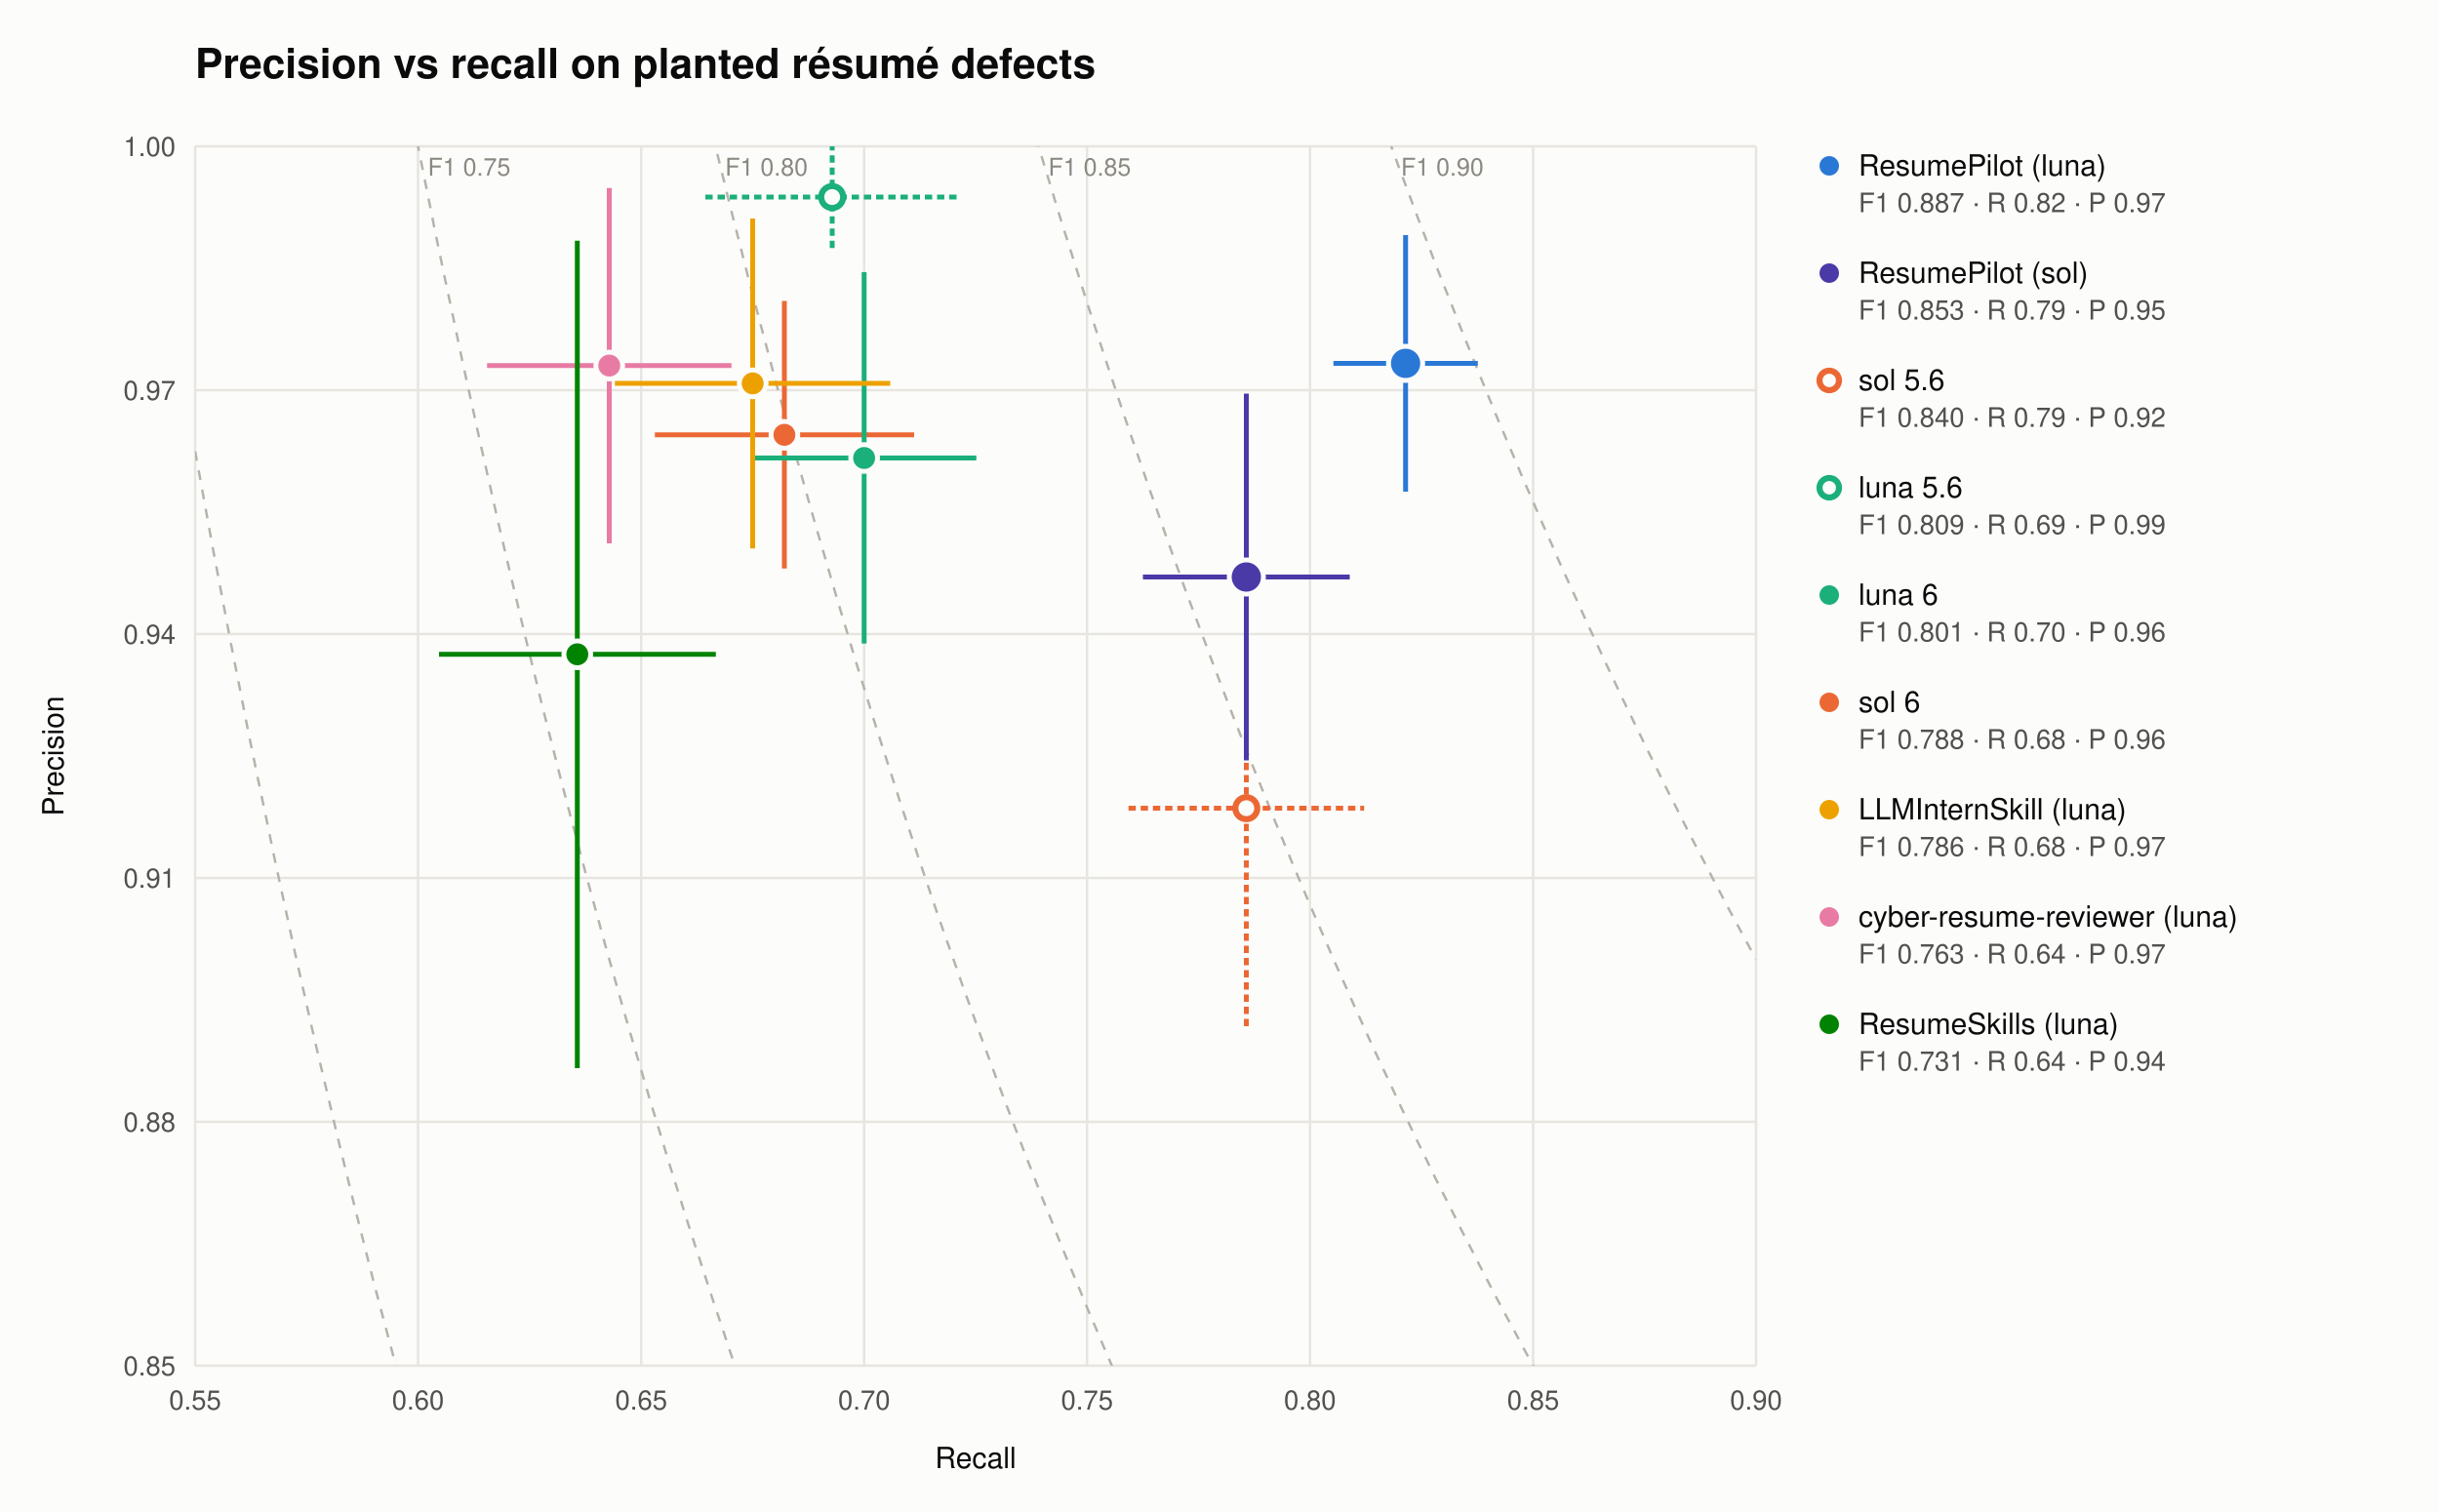
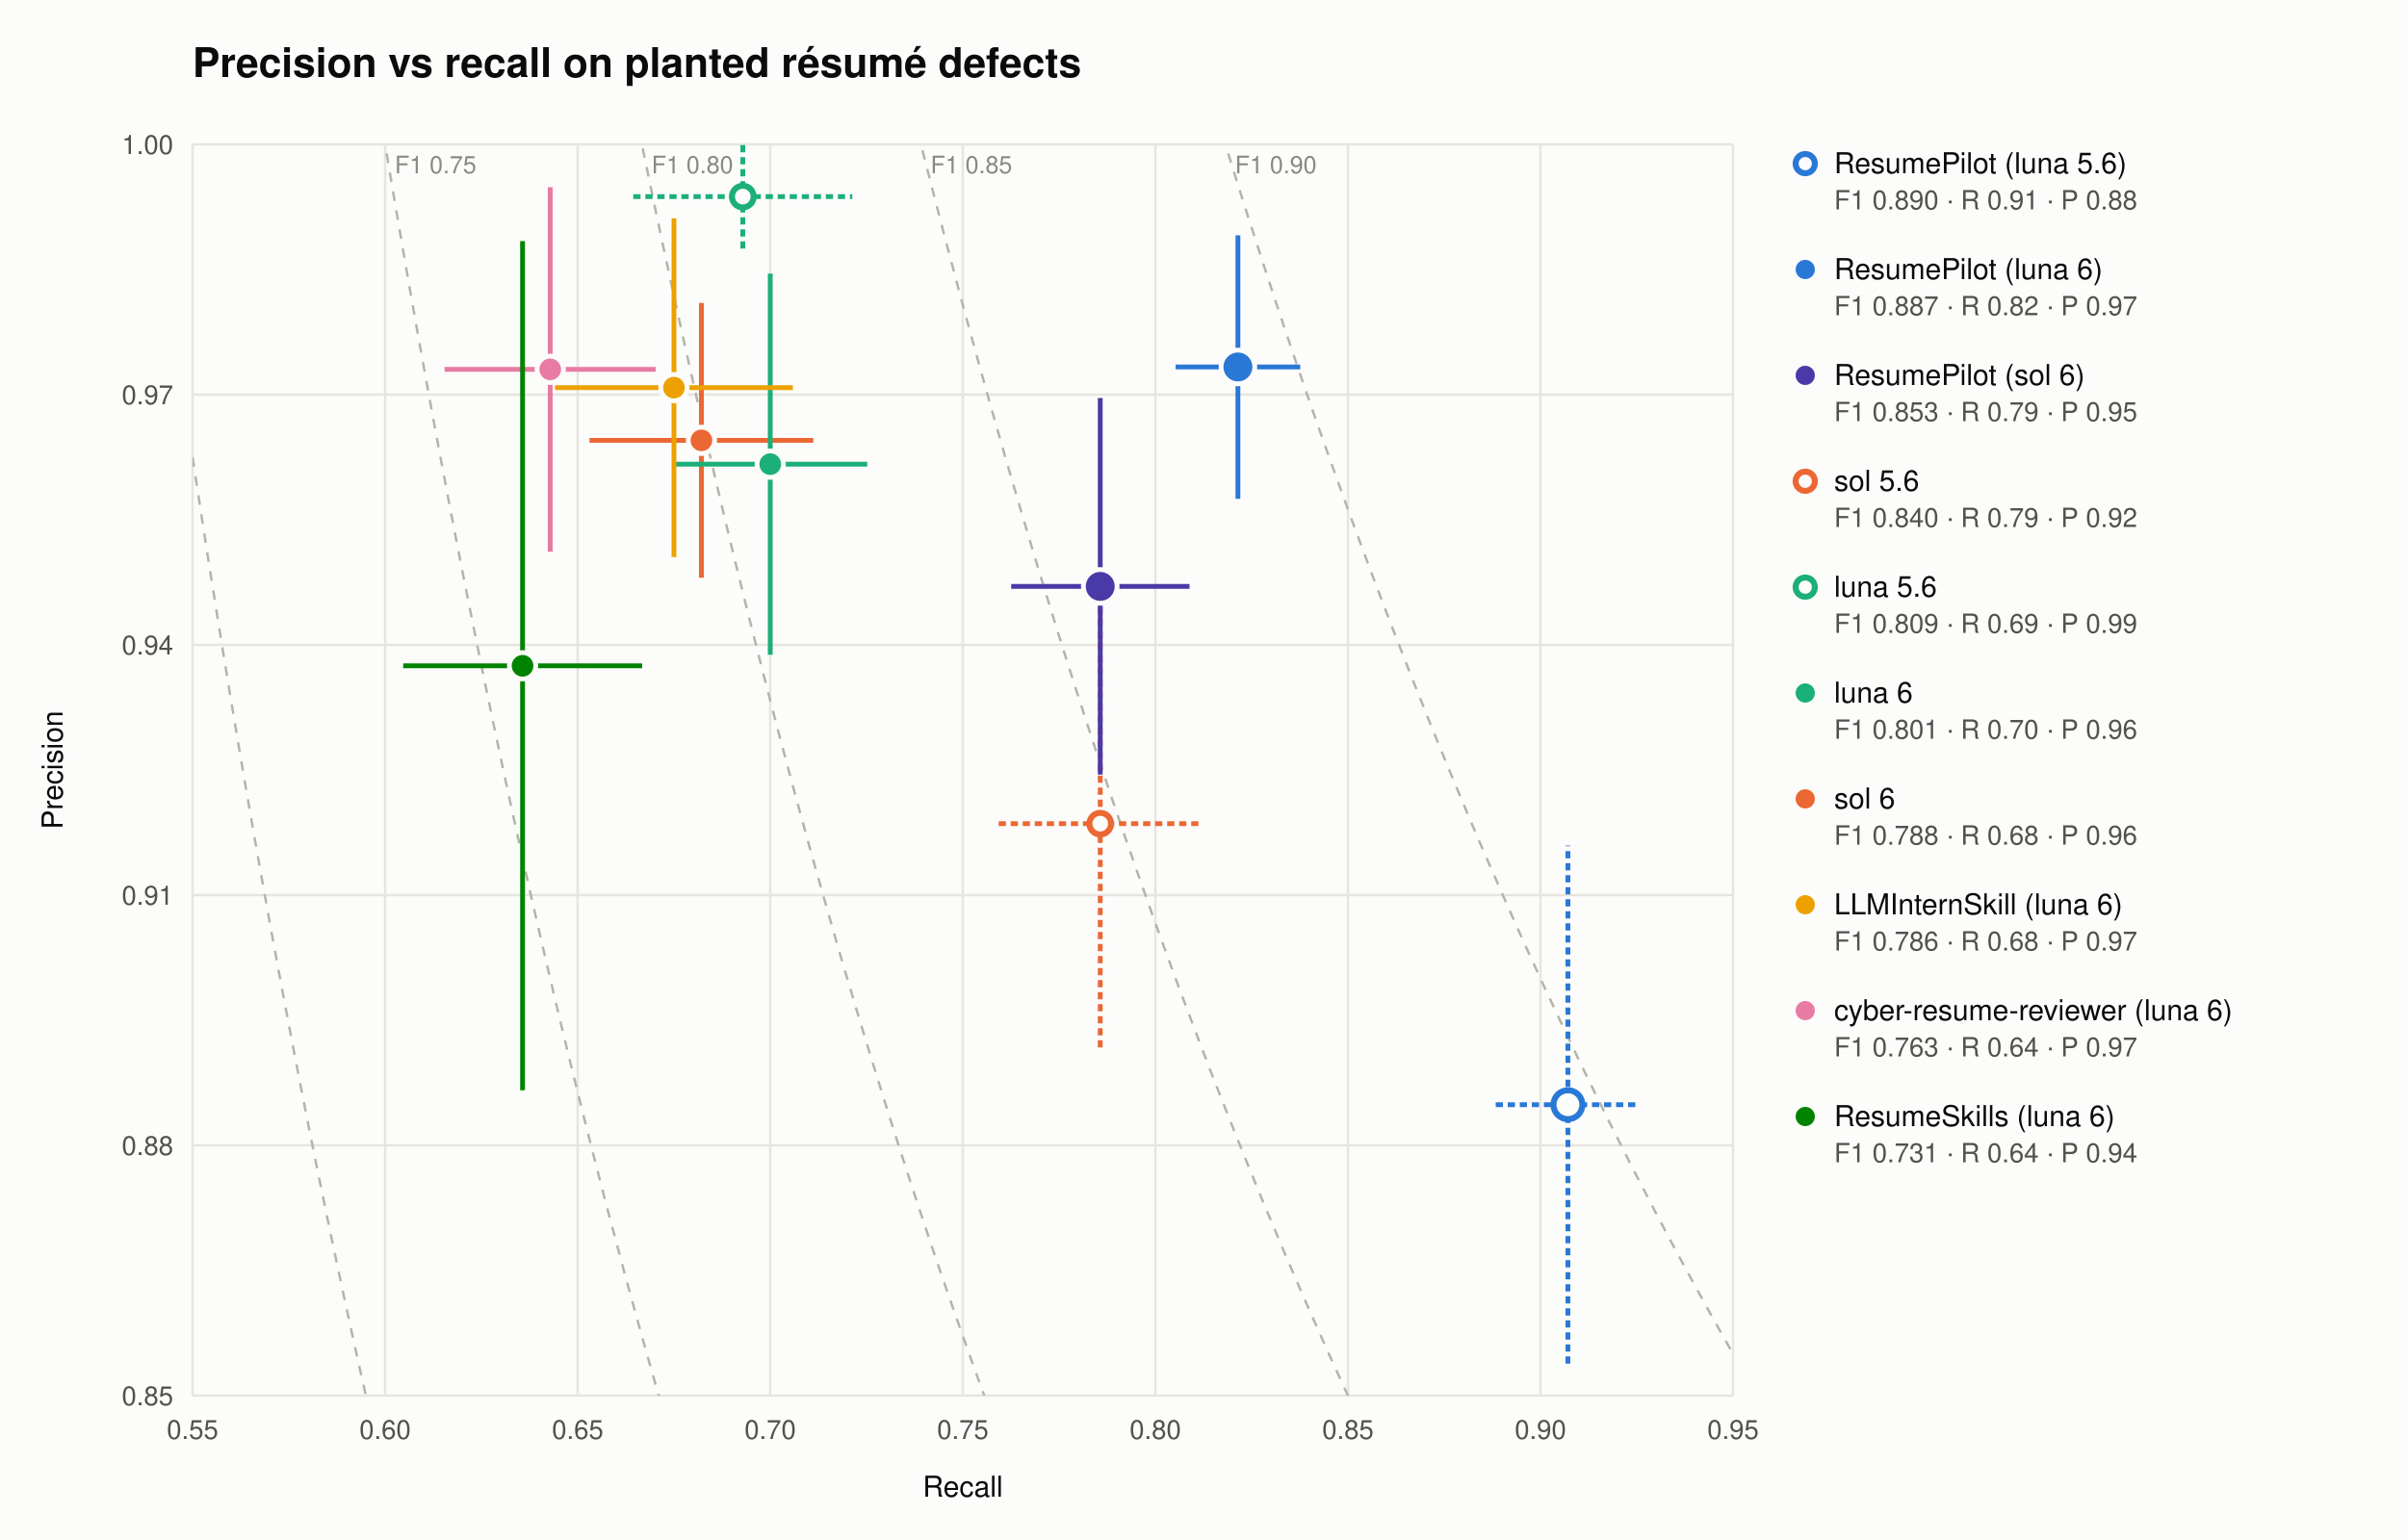
- <svg xmlns="http://www.w3.org/2000/svg" width="1000" height="620" viewBox="0 0 1000 620" font-family="Helvetica, Arial, sans-serif">
-   <rect width="1000" height="620" fill="#fcfcfb" />
+ <svg xmlns="http://www.w3.org/2000/svg" width="1000" height="640" viewBox="0 0 1000 640" font-family="Helvetica, Arial, sans-serif">
+   <rect width="1000" height="640" fill="#fcfcfb" />
  <text x="80" y="32" font-size="17" font-weight="600" fill="#0b0b0b">Precision vs recall on planted résumé defects</text>
  <clipPath id="plot">
-     <rect x="80" y="60" width="640" height="500" />
+     <rect x="80" y="60" width="640" height="520" />
  </clipPath>
-   <line x1="80.0" y1="60" x2="80.0" y2="560" stroke="#e6e5e0" />
-   <text x="80.0" y="578" font-size="11" fill="#52514e" text-anchor="middle">0.55</text>
-   <line x1="171.4" y1="60" x2="171.4" y2="560" stroke="#e6e5e0" />
-   <text x="171.4" y="578" font-size="11" fill="#52514e" text-anchor="middle">0.60</text>
-   <line x1="262.9" y1="60" x2="262.9" y2="560" stroke="#e6e5e0" />
-   <text x="262.9" y="578" font-size="11" fill="#52514e" text-anchor="middle">0.65</text>
-   <line x1="354.3" y1="60" x2="354.3" y2="560" stroke="#e6e5e0" />
-   <text x="354.3" y="578" font-size="11" fill="#52514e" text-anchor="middle">0.70</text>
-   <line x1="445.7" y1="60" x2="445.7" y2="560" stroke="#e6e5e0" />
-   <text x="445.7" y="578" font-size="11" fill="#52514e" text-anchor="middle">0.75</text>
-   <line x1="537.1" y1="60" x2="537.1" y2="560" stroke="#e6e5e0" />
-   <text x="537.1" y="578" font-size="11" fill="#52514e" text-anchor="middle">0.80</text>
-   <line x1="628.6" y1="60" x2="628.6" y2="560" stroke="#e6e5e0" />
-   <text x="628.6" y="578" font-size="11" fill="#52514e" text-anchor="middle">0.85</text>
-   <line x1="720.0" y1="60" x2="720.0" y2="560" stroke="#e6e5e0" />
-   <text x="720.0" y="578" font-size="11" fill="#52514e" text-anchor="middle">0.90</text>
-   <line x1="80" y1="560.0" x2="720" y2="560.0" stroke="#e6e5e0" />
-   <text x="72" y="564.0" font-size="11" fill="#52514e" text-anchor="end">0.85</text>
-   <line x1="80" y1="460.0" x2="720" y2="460.0" stroke="#e6e5e0" />
-   <text x="72" y="464.0" font-size="11" fill="#52514e" text-anchor="end">0.88</text>
-   <line x1="80" y1="360.0" x2="720" y2="360.0" stroke="#e6e5e0" />
-   <text x="72" y="364.0" font-size="11" fill="#52514e" text-anchor="end">0.91</text>
-   <line x1="80" y1="260.0" x2="720" y2="260.0" stroke="#e6e5e0" />
-   <text x="72" y="264.0" font-size="11" fill="#52514e" text-anchor="end">0.94</text>
-   <line x1="80" y1="160.0" x2="720" y2="160.0" stroke="#e6e5e0" />
-   <text x="72" y="164.0" font-size="11" fill="#52514e" text-anchor="end">0.97</text>
+   <line x1="80.0" y1="60" x2="80.0" y2="580" stroke="#e6e5e0" />
+   <text x="80.0" y="598" font-size="11" fill="#52514e" text-anchor="middle">0.55</text>
+   <line x1="160.0" y1="60" x2="160.0" y2="580" stroke="#e6e5e0" />
+   <text x="160.0" y="598" font-size="11" fill="#52514e" text-anchor="middle">0.60</text>
+   <line x1="240.0" y1="60" x2="240.0" y2="580" stroke="#e6e5e0" />
+   <text x="240.0" y="598" font-size="11" fill="#52514e" text-anchor="middle">0.65</text>
+   <line x1="320.0" y1="60" x2="320.0" y2="580" stroke="#e6e5e0" />
+   <text x="320.0" y="598" font-size="11" fill="#52514e" text-anchor="middle">0.70</text>
+   <line x1="400.0" y1="60" x2="400.0" y2="580" stroke="#e6e5e0" />
+   <text x="400.0" y="598" font-size="11" fill="#52514e" text-anchor="middle">0.75</text>
+   <line x1="480.0" y1="60" x2="480.0" y2="580" stroke="#e6e5e0" />
+   <text x="480.0" y="598" font-size="11" fill="#52514e" text-anchor="middle">0.80</text>
+   <line x1="560.0" y1="60" x2="560.0" y2="580" stroke="#e6e5e0" />
+   <text x="560.0" y="598" font-size="11" fill="#52514e" text-anchor="middle">0.85</text>
+   <line x1="640.0" y1="60" x2="640.0" y2="580" stroke="#e6e5e0" />
+   <text x="640.0" y="598" font-size="11" fill="#52514e" text-anchor="middle">0.90</text>
+   <line x1="720.0" y1="60" x2="720.0" y2="580" stroke="#e6e5e0" />
+   <text x="720.0" y="598" font-size="11" fill="#52514e" text-anchor="middle">0.95</text>
+   <line x1="80" y1="580.0" x2="720" y2="580.0" stroke="#e6e5e0" />
+   <text x="72" y="584.0" font-size="11" fill="#52514e" text-anchor="end">0.85</text>
+   <line x1="80" y1="476.0" x2="720" y2="476.0" stroke="#e6e5e0" />
+   <text x="72" y="480.0" font-size="11" fill="#52514e" text-anchor="end">0.88</text>
+   <line x1="80" y1="372.0" x2="720" y2="372.0" stroke="#e6e5e0" />
+   <text x="72" y="376.0" font-size="11" fill="#52514e" text-anchor="end">0.91</text>
+   <line x1="80" y1="268.0" x2="720" y2="268.0" stroke="#e6e5e0" />
+   <text x="72" y="272.0" font-size="11" fill="#52514e" text-anchor="end">0.94</text>
+   <line x1="80" y1="164.0" x2="720" y2="164.0" stroke="#e6e5e0" />
+   <text x="72" y="168.0" font-size="11" fill="#52514e" text-anchor="end">0.97</text>
  <line x1="80" y1="60.0" x2="720" y2="60.0" stroke="#e6e5e0" />
  <text x="72" y="64.0" font-size="11" fill="#52514e" text-anchor="end">1.00</text>
-   <polyline clip-path="url(#plot)" points="80.0,185.0 83.7,205.2 87.3,225.0 91.0,244.5 94.6,263.5 98.3,282.2 101.9,300.6 105.6,318.6 109.3,336.2 112.9,353.6 116.6,370.6 120.2,387.3 123.9,403.8 127.5,419.9 131.2,435.7 134.9,451.3 138.5,466.6 142.2,481.7 145.8,496.4 149.5,511.0 153.1,525.3 156.8,539.3 160.5,553.2 164.1,566.8 167.8,580.2 171.4,593.3 175.1,606.3 178.7,619.1" fill="none" stroke="#b5b3aa" stroke-width="1" stroke-dasharray="4 4" />
-   <polyline clip-path="url(#plot)" points="160.5,2.9 164.1,22.3 167.8,41.3 171.4,60.0 175.1,78.4 178.7,96.4 182.4,114.1 186.1,131.5 189.7,148.7 193.4,165.5 197.0,182.0 200.7,198.3 204.3,214.3 208.0,230.1 211.7,245.6 215.3,260.8 219.0,275.8 222.6,290.6 226.3,305.1 229.9,319.4 233.6,333.5 237.3,347.4 240.9,361.0 244.6,374.5 248.2,387.7 251.9,400.8 255.5,413.6 259.2,426.3 262.9,438.8 266.5,451.1 270.2,463.2 273.8,475.2 277.5,487.0 281.1,498.6 284.8,510.1 288.5,521.4 292.1,532.5 295.8,543.5 299.4,554.4 303.1,565.1 306.7,575.6 310.4,586.0 314.1,596.3 317.7,606.4 321.4,616.5 325.0,626.3" fill="none" stroke="#b5b3aa" stroke-width="1" stroke-dasharray="4 4" />
-   <text x="175.4" y="72" font-size="10" fill="#8a8880">F1 0.75</text>
-   <polyline clip-path="url(#plot)" points="281.1,8.7 284.8,24.4 288.5,39.8 292.1,55.0 295.8,70.0 299.4,84.7 303.1,99.2 306.7,113.5 310.4,127.6 314.1,141.5 317.7,155.2 321.4,168.7 325.0,182.1 328.7,195.2 332.3,208.1 336.0,220.9 339.7,233.5 343.3,245.9 347.0,258.2 350.6,270.3 354.3,282.2 357.9,294.0 361.6,305.6 365.3,317.1 368.9,328.4 372.6,339.6 376.2,350.6 379.9,361.5 383.5,372.2 387.2,382.9 390.9,393.3 394.5,403.7 398.2,413.9 401.8,424.0 405.5,434.0 409.1,443.8 412.8,453.6 416.5,463.2 420.1,472.7 423.8,482.1 427.4,491.4 431.1,500.5 434.7,509.6 438.4,518.6 442.1,527.4 445.7,536.2 449.4,544.8 453.0,553.4 456.7,561.9 460.3,570.2 464.0,578.5 467.7,586.7 471.3,594.8 475.0,602.8 478.6,610.7 482.3,618.6 485.9,626.3" fill="none" stroke="#b5b3aa" stroke-width="1" stroke-dasharray="4 4" />
-   <text x="297.3" y="72" font-size="10" fill="#8a8880">F1 0.80</text>
-   <polyline clip-path="url(#plot)" points="409.1,2.6 412.8,15.5 416.5,28.2 420.1,40.7 423.8,53.1 427.4,65.3 431.1,77.4 434.7,89.3 438.4,101.0 442.1,112.6 445.7,124.1 449.4,135.4 453.0,146.6 456.7,157.7 460.3,168.6 464.0,179.4 467.7,190.1 471.3,200.6 475.0,211.0 478.6,221.3 482.3,231.5 485.9,241.6 489.6,251.5 493.3,261.3 496.9,271.0 500.6,280.7 504.2,290.2 507.9,299.6 511.5,308.8 515.2,318.0 518.9,327.1 522.5,336.1 526.2,345.0 529.8,353.8 533.5,362.5 537.1,371.1 540.8,379.6 544.5,388.1 548.1,396.4 551.8,404.6 555.4,412.8 559.1,420.9 562.7,428.9 566.4,436.8 570.1,444.6 573.7,452.4 577.4,460.1 581.0,467.7 584.7,475.2 588.3,482.7 592.0,490.0 595.7,497.3 599.3,504.6 603.0,511.7 606.6,518.8 610.3,525.9 613.9,532.8 617.6,539.7 621.3,546.5 624.9,553.3 628.6,560.0 632.2,566.6 635.9,573.2 639.5,579.7 643.2,586.2 646.9,592.6 650.5,598.9 654.2,605.2 657.8,611.4 661.5,617.6 665.1,623.7" fill="none" stroke="#b5b3aa" stroke-width="1" stroke-dasharray="4 4" />
-   <text x="429.8" y="72" font-size="10" fill="#8a8880">F1 0.85</text>
-   <polyline clip-path="url(#plot)" points="548.1,-2.7 551.8,7.9 555.4,18.3 559.1,28.7 562.7,38.9 566.4,49.1 570.1,59.1 573.7,69.0 577.4,78.8 581.0,88.5 584.7,98.1 588.3,107.6 592.0,117.0 595.7,126.3 599.3,135.5 603.0,144.6 606.6,153.6 610.3,162.6 613.9,171.4 617.6,180.1 621.3,188.8 624.9,197.4 628.6,205.8 632.2,214.2 635.9,222.5 639.5,230.8 643.2,238.9 646.9,247.0 650.5,255.0 654.2,262.9 657.8,270.7 661.5,278.5 665.1,286.2 668.8,293.8 672.5,301.4 676.1,308.8 679.8,316.2 683.4,323.6 687.1,330.8 690.7,338.0 694.4,345.2 698.1,352.2 701.7,359.2 705.4,366.2 709.0,373.1 712.7,379.9 716.3,386.6 720.0,393.3" fill="none" stroke="#b5b3aa" stroke-width="1" stroke-dasharray="4 4" />
-   <text x="574.4" y="72" font-size="10" fill="#8a8880">F1 0.90</text>
-   <text x="400.0" y="602" font-size="12" fill="#0b0b0b" text-anchor="middle">Recall</text>
-   <text transform="translate(26,310.0) rotate(-90)" font-size="12" fill="#0b0b0b" text-anchor="middle">Precision</text>
-   <line x1="268.5" y1="178.3" x2="374.8" y2="178.3" stroke="#eb6834" stroke-width="2" />
-   <line x1="321.6" y1="233.1" x2="321.6" y2="123.4" stroke="#eb6834" stroke-width="2" />
-   <circle cx="321.6" cy="178.3" r="5.5" fill="#eb6834" stroke="#fcfcfb" stroke-width="2" />
-   <line x1="308.3" y1="187.8" x2="400.3" y2="187.8" stroke="#1baf7a" stroke-width="2" />
-   <line x1="354.3" y1="263.9" x2="354.3" y2="111.6" stroke="#1baf7a" stroke-width="2" />
-   <circle cx="354.3" cy="187.8" r="5.5" fill="#1baf7a" stroke="#fcfcfb" stroke-width="2" />
-   <line x1="252.1" y1="157.2" x2="365.0" y2="157.2" stroke="#eda100" stroke-width="2" />
-   <line x1="308.6" y1="224.9" x2="308.6" y2="89.6" stroke="#eda100" stroke-width="2" />
-   <circle cx="308.6" cy="157.2" r="5.5" fill="#eda100" stroke="#fcfcfb" stroke-width="2" />
-   <line x1="199.7" y1="149.9" x2="299.9" y2="149.9" stroke="#e87ba4" stroke-width="2" />
-   <line x1="249.8" y1="222.8" x2="249.8" y2="77.1" stroke="#e87ba4" stroke-width="2" />
-   <circle cx="249.8" cy="149.9" r="5.5" fill="#e87ba4" stroke="#fcfcfb" stroke-width="2" />
-   <line x1="180.0" y1="268.3" x2="293.5" y2="268.3" stroke="#008300" stroke-width="2" />
-   <line x1="236.7" y1="438.0" x2="236.7" y2="98.7" stroke="#008300" stroke-width="2" />
-   <circle cx="236.7" cy="268.3" r="5.5" fill="#008300" stroke="#fcfcfb" stroke-width="2" />
-   <line x1="289.2" y1="80.8" x2="393.2" y2="80.8" stroke="#1baf7a" stroke-width="2" stroke-dasharray="3 2" />
-   <line x1="341.2" y1="101.7" x2="341.2" y2="60.0" stroke="#1baf7a" stroke-width="2" stroke-dasharray="3 2" />
-   <circle cx="341.2" cy="80.8" r="4.5" fill="#fcfcfb" stroke="#1baf7a" stroke-width="2.5" />
-   <line x1="462.7" y1="331.4" x2="559.3" y2="331.4" stroke="#eb6834" stroke-width="2" stroke-dasharray="3 2" />
-   <line x1="511.0" y1="420.8" x2="511.0" y2="242.0" stroke="#eb6834" stroke-width="2" stroke-dasharray="3 2" />
-   <circle cx="511.0" cy="331.4" r="4.5" fill="#fcfcfb" stroke="#eb6834" stroke-width="2.5" />
-   <line x1="468.6" y1="236.6" x2="553.4" y2="236.6" stroke="#4a3aa7" stroke-width="2" />
-   <line x1="511.0" y1="311.8" x2="511.0" y2="161.4" stroke="#4a3aa7" stroke-width="2" />
-   <circle cx="511.0" cy="236.6" r="7" fill="#4a3aa7" stroke="#fcfcfb" stroke-width="2" />
-   <line x1="546.7" y1="149.0" x2="605.9" y2="149.0" stroke="#2a78d6" stroke-width="2" />
-   <line x1="576.3" y1="201.6" x2="576.3" y2="96.4" stroke="#2a78d6" stroke-width="2" />
-   <circle cx="576.3" cy="149.0" r="7" fill="#2a78d6" stroke="#fcfcfb" stroke-width="2" />
-   <circle cx="750.0" cy="68.0" r="5" fill="#2a78d6" stroke="#fcfcfb" stroke-width="2" />
-   <text x="762" y="72" font-size="12" fill="#0b0b0b">ResumePilot (luna)</text>
-   <text x="762" y="87" font-size="11" fill="#52514e">F1 0.887 · R 0.82 · P 0.97</text>
-   <circle cx="750.0" cy="112.0" r="5" fill="#4a3aa7" stroke="#fcfcfb" stroke-width="2" />
-   <text x="762" y="116" font-size="12" fill="#0b0b0b">ResumePilot (sol)</text>
-   <text x="762" y="131" font-size="11" fill="#52514e">F1 0.853 · R 0.79 · P 0.95</text>
-   <circle cx="750.0" cy="156.0" r="4" fill="#fcfcfb" stroke="#eb6834" stroke-width="2.5" />
-   <text x="762" y="160" font-size="12" fill="#0b0b0b">sol 5.6</text>
-   <text x="762" y="175" font-size="11" fill="#52514e">F1 0.840 · R 0.79 · P 0.92</text>
-   <circle cx="750.0" cy="200.0" r="4" fill="#fcfcfb" stroke="#1baf7a" stroke-width="2.5" />
-   <text x="762" y="204" font-size="12" fill="#0b0b0b">luna 5.6</text>
-   <text x="762" y="219" font-size="11" fill="#52514e">F1 0.809 · R 0.69 · P 0.99</text>
-   <circle cx="750.0" cy="244.0" r="5" fill="#1baf7a" stroke="#fcfcfb" stroke-width="2" />
-   <text x="762" y="248" font-size="12" fill="#0b0b0b">luna 6</text>
-   <text x="762" y="263" font-size="11" fill="#52514e">F1 0.801 · R 0.70 · P 0.96</text>
-   <circle cx="750.0" cy="288.0" r="5" fill="#eb6834" stroke="#fcfcfb" stroke-width="2" />
-   <text x="762" y="292" font-size="12" fill="#0b0b0b">sol 6</text>
-   <text x="762" y="307" font-size="11" fill="#52514e">F1 0.788 · R 0.68 · P 0.96</text>
-   <circle cx="750.0" cy="332.0" r="5" fill="#eda100" stroke="#fcfcfb" stroke-width="2" />
-   <text x="762" y="336" font-size="12" fill="#0b0b0b">LLMInternSkill (luna)</text>
-   <text x="762" y="351" font-size="11" fill="#52514e">F1 0.786 · R 0.68 · P 0.97</text>
-   <circle cx="750.0" cy="376.0" r="5" fill="#e87ba4" stroke="#fcfcfb" stroke-width="2" />
-   <text x="762" y="380" font-size="12" fill="#0b0b0b">cyber-resume-reviewer (luna)</text>
-   <text x="762" y="395" font-size="11" fill="#52514e">F1 0.763 · R 0.64 · P 0.97</text>
-   <circle cx="750.0" cy="420.0" r="5" fill="#008300" stroke="#fcfcfb" stroke-width="2" />
-   <text x="762" y="424" font-size="12" fill="#0b0b0b">ResumeSkills (luna)</text>
-   <text x="762" y="439" font-size="11" fill="#52514e">F1 0.731 · R 0.64 · P 0.94</text>
+   <polyline clip-path="url(#plot)" points="80.0,190.0 83.2,211.0 86.4,231.6 89.6,251.8 92.8,271.7 96.0,291.1 99.2,310.2 102.4,328.9 105.6,347.3 108.8,365.3 112.0,383.0 115.2,400.4 118.4,417.5 121.6,434.3 124.8,450.8 128.0,467.0 131.2,482.9 134.4,498.5 137.6,513.9 140.8,529.0 144.0,543.9 147.2,558.5 150.4,572.9 153.6,587.0 156.8,601.0 160.0,614.7 163.2,628.1 166.4,641.4" fill="none" stroke="#b5b3aa" stroke-width="1" stroke-dasharray="4 4" />
+   <polyline clip-path="url(#plot)" points="150.4,0.6 153.6,20.8 156.8,40.6 160.0,60.0 163.2,79.1 166.4,97.8 169.6,116.3 172.8,134.4 176.0,152.2 179.2,169.7 182.4,186.9 185.6,203.8 188.8,220.5 192.0,236.9 195.2,253.0 198.4,268.8 201.6,284.4 204.8,299.8 208.0,314.9 211.2,329.8 214.4,344.4 217.6,358.9 220.8,373.1 224.0,387.0 227.2,400.8 230.4,414.4 233.6,427.8 236.8,441.0 240.0,453.9 243.2,466.7 246.4,479.4 249.6,491.8 252.8,504.1 256.0,516.1 259.2,528.1 262.4,539.8 265.6,551.4 268.8,562.8 272.0,574.1 275.2,585.3 278.4,596.2 281.6,607.1 284.8,617.8 288.0,628.3 291.2,638.7 294.4,649.0" fill="none" stroke="#b5b3aa" stroke-width="1" stroke-dasharray="4 4" />
+   <text x="164.0" y="72" font-size="10" fill="#8a8880">F1 0.75</text>
+   <polyline clip-path="url(#plot)" points="256.0,6.7 259.2,23.0 262.4,39.0 265.6,54.8 268.8,70.3 272.0,85.7 275.2,100.8 278.4,115.7 281.6,130.3 284.8,144.8 288.0,159.0 291.2,173.1 294.4,186.9 297.6,200.6 300.8,214.1 304.0,227.4 307.2,240.5 310.4,253.4 313.6,266.1 316.8,278.7 320.0,291.1 323.2,303.4 326.4,315.4 329.6,327.4 332.8,339.1 336.0,350.8 339.2,362.2 342.4,373.5 345.6,384.7 348.8,395.8 352.0,406.7 355.2,417.4 358.4,428.1 361.6,438.6 364.8,448.9 368.0,459.2 371.2,469.3 374.4,479.3 377.6,489.2 380.8,499.0 384.0,508.6 387.2,518.2 390.4,527.6 393.6,536.9 396.8,546.1 400.0,555.2 403.2,564.2 406.4,573.1 409.6,581.9 412.8,590.7 416.0,599.3 419.2,607.8 422.4,616.2 425.6,624.5 428.8,632.8 432.0,640.9 435.2,649.0" fill="none" stroke="#b5b3aa" stroke-width="1" stroke-dasharray="4 4" />
+   <text x="270.7" y="72" font-size="10" fill="#8a8880">F1 0.80</text>
+   <polyline clip-path="url(#plot)" points="368.0,0.3 371.2,13.7 374.4,26.9 377.6,39.9 380.8,52.8 384.0,65.5 387.2,78.0 390.4,90.4 393.6,102.7 396.8,114.7 400.0,126.7 403.2,138.5 406.4,150.1 409.6,161.6 412.8,173.0 416.0,184.2 419.2,195.3 422.4,206.2 425.6,217.1 428.8,227.8 432.0,238.4 435.2,248.8 438.4,259.2 441.6,269.4 444.8,279.5 448.0,289.5 451.2,299.4 454.4,309.1 457.6,318.8 460.8,328.4 464.0,337.8 467.2,347.2 470.4,356.4 473.6,365.6 476.8,374.6 480.0,383.6 483.2,392.4 486.4,401.2 489.6,409.9 492.8,418.4 496.0,426.9 499.2,435.3 502.4,443.7 505.6,451.9 508.8,460.0 512.0,468.1 515.2,476.1 518.4,484.0 521.6,491.8 524.8,499.6 528.0,507.2 531.2,514.8 534.4,522.4 537.6,529.8 540.8,537.2 544.0,544.5 547.2,551.7 550.4,558.9 553.6,566.0 556.8,573.0 560.0,580.0 563.2,586.9 566.4,593.7 569.6,600.5 572.8,607.2 576.0,613.9 579.2,620.5 582.4,627.0 585.6,633.5 588.8,639.9 592.0,646.2" fill="none" stroke="#b5b3aa" stroke-width="1" stroke-dasharray="4 4" />
+   <text x="386.6" y="72" font-size="10" fill="#8a8880">F1 0.85</text>
+   <polyline clip-path="url(#plot)" points="489.6,-5.2 492.8,5.8 496.0,16.7 499.2,27.4 502.4,38.1 505.6,48.6 508.8,59.1 512.0,69.4 515.2,79.6 518.4,89.7 521.6,99.6 524.8,109.5 528.0,119.3 531.2,129.0 534.4,138.5 537.6,148.0 540.8,157.4 544.0,166.7 547.2,175.9 550.4,184.9 553.6,193.9 556.8,202.8 560.0,211.7 563.2,220.4 566.4,229.0 569.6,237.6 572.8,246.1 576.0,254.5 579.2,262.8 582.4,271.0 585.6,279.2 588.8,287.2 592.0,295.2 595.2,303.2 598.4,311.0 601.6,318.8 604.8,326.5 608.0,334.1 611.2,341.7 614.4,349.2 617.6,356.6 620.8,363.9 624.0,371.2 627.2,378.4 630.4,385.6 633.6,392.7 636.8,399.7 640.0,406.7 643.2,413.6 646.4,420.4 649.6,427.2 652.8,433.9 656.0,440.6 659.2,447.2 662.4,453.7 665.6,460.2 668.8,466.7 672.0,473.0 675.2,479.4 678.4,485.7 681.6,491.9 684.8,498.0 688.0,504.2 691.2,510.2 694.4,516.3 697.6,522.2 700.8,528.1 704.0,534.0 707.2,539.8 710.4,545.6 713.6,551.3 716.8,557.0 720.0,562.7" fill="none" stroke="#b5b3aa" stroke-width="1" stroke-dasharray="4 4" />
+   <text x="513.1" y="72" font-size="10" fill="#8a8880">F1 0.90</text>
+   <text x="400.0" y="622" font-size="12" fill="#0b0b0b" text-anchor="middle">Recall</text>
+   <text transform="translate(26,320.0) rotate(-90)" font-size="12" fill="#0b0b0b" text-anchor="middle">Precision</text>
+   <line x1="244.9" y1="183.0" x2="337.9" y2="183.0" stroke="#eb6834" stroke-width="2" />
+   <line x1="291.4" y1="240.1" x2="291.4" y2="125.9" stroke="#eb6834" stroke-width="2" />
+   <circle cx="291.4" cy="183.0" r="5.5" fill="#eb6834" stroke="#fcfcfb" stroke-width="2" />
+   <line x1="279.7" y1="192.9" x2="360.3" y2="192.9" stroke="#1baf7a" stroke-width="2" />
+   <line x1="320.0" y1="272.1" x2="320.0" y2="113.7" stroke="#1baf7a" stroke-width="2" />
+   <circle cx="320.0" cy="192.9" r="5.5" fill="#1baf7a" stroke="#fcfcfb" stroke-width="2" />
+   <line x1="230.6" y1="161.1" x2="329.4" y2="161.1" stroke="#eda100" stroke-width="2" />
+   <line x1="280.0" y1="231.5" x2="280.0" y2="90.7" stroke="#eda100" stroke-width="2" />
+   <circle cx="280.0" cy="161.1" r="5.5" fill="#eda100" stroke="#fcfcfb" stroke-width="2" />
+   <line x1="184.7" y1="153.5" x2="272.4" y2="153.5" stroke="#e87ba4" stroke-width="2" />
+   <line x1="228.6" y1="229.3" x2="228.6" y2="77.8" stroke="#e87ba4" stroke-width="2" />
+   <circle cx="228.6" cy="153.5" r="5.5" fill="#e87ba4" stroke="#fcfcfb" stroke-width="2" />
+   <line x1="167.5" y1="276.7" x2="266.8" y2="276.7" stroke="#008300" stroke-width="2" />
+   <line x1="217.1" y1="453.1" x2="217.1" y2="100.2" stroke="#008300" stroke-width="2" />
+   <circle cx="217.1" cy="276.7" r="5.5" fill="#008300" stroke="#fcfcfb" stroke-width="2" />
+   <line x1="263.1" y1="81.7" x2="354.1" y2="81.7" stroke="#1baf7a" stroke-width="2" stroke-dasharray="3 2" />
+   <line x1="308.6" y1="103.3" x2="308.6" y2="60.0" stroke="#1baf7a" stroke-width="2" stroke-dasharray="3 2" />
+   <circle cx="308.6" cy="81.7" r="4.5" fill="#fcfcfb" stroke="#1baf7a" stroke-width="2.5" />
+   <line x1="414.9" y1="342.3" x2="499.4" y2="342.3" stroke="#eb6834" stroke-width="2" stroke-dasharray="3 2" />
+   <line x1="457.1" y1="435.3" x2="457.1" y2="249.3" stroke="#eb6834" stroke-width="2" stroke-dasharray="3 2" />
+   <circle cx="457.1" cy="342.3" r="4.5" fill="#fcfcfb" stroke="#eb6834" stroke-width="2.5" />
+   <line x1="420.1" y1="243.7" x2="494.2" y2="243.7" stroke="#4a3aa7" stroke-width="2" />
+   <line x1="457.1" y1="321.9" x2="457.1" y2="165.4" stroke="#4a3aa7" stroke-width="2" />
+   <circle cx="457.1" cy="243.7" r="7" fill="#4a3aa7" stroke="#fcfcfb" stroke-width="2" />
+   <line x1="621.4" y1="459.1" x2="681.4" y2="459.1" stroke="#2a78d6" stroke-width="2" stroke-dasharray="3 2" />
+   <line x1="651.4" y1="566.7" x2="651.4" y2="351.4" stroke="#2a78d6" stroke-width="2" stroke-dasharray="3 2" />
+   <circle cx="651.4" cy="459.1" r="6" fill="#fcfcfb" stroke="#2a78d6" stroke-width="2.5" />
+   <line x1="488.4" y1="152.5" x2="540.2" y2="152.5" stroke="#2a78d6" stroke-width="2" />
+   <line x1="514.3" y1="207.3" x2="514.3" y2="97.8" stroke="#2a78d6" stroke-width="2" />
+   <circle cx="514.3" cy="152.5" r="7" fill="#2a78d6" stroke="#fcfcfb" stroke-width="2" />
+   <circle cx="750.0" cy="68.0" r="4" fill="#fcfcfb" stroke="#2a78d6" stroke-width="2.5" />
+   <text x="762" y="72" font-size="12" fill="#0b0b0b">ResumePilot (luna 5.6)</text>
+   <text x="762" y="87" font-size="11" fill="#52514e">F1 0.890 · R 0.91 · P 0.88</text>
+   <circle cx="750.0" cy="112.0" r="5" fill="#2a78d6" stroke="#fcfcfb" stroke-width="2" />
+   <text x="762" y="116" font-size="12" fill="#0b0b0b">ResumePilot (luna 6)</text>
+   <text x="762" y="131" font-size="11" fill="#52514e">F1 0.887 · R 0.82 · P 0.97</text>
+   <circle cx="750.0" cy="156.0" r="5" fill="#4a3aa7" stroke="#fcfcfb" stroke-width="2" />
+   <text x="762" y="160" font-size="12" fill="#0b0b0b">ResumePilot (sol 6)</text>
+   <text x="762" y="175" font-size="11" fill="#52514e">F1 0.853 · R 0.79 · P 0.95</text>
+   <circle cx="750.0" cy="200.0" r="4" fill="#fcfcfb" stroke="#eb6834" stroke-width="2.5" />
+   <text x="762" y="204" font-size="12" fill="#0b0b0b">sol 5.6</text>
+   <text x="762" y="219" font-size="11" fill="#52514e">F1 0.840 · R 0.79 · P 0.92</text>
+   <circle cx="750.0" cy="244.0" r="4" fill="#fcfcfb" stroke="#1baf7a" stroke-width="2.5" />
+   <text x="762" y="248" font-size="12" fill="#0b0b0b">luna 5.6</text>
+   <text x="762" y="263" font-size="11" fill="#52514e">F1 0.809 · R 0.69 · P 0.99</text>
+   <circle cx="750.0" cy="288.0" r="5" fill="#1baf7a" stroke="#fcfcfb" stroke-width="2" />
+   <text x="762" y="292" font-size="12" fill="#0b0b0b">luna 6</text>
+   <text x="762" y="307" font-size="11" fill="#52514e">F1 0.801 · R 0.70 · P 0.96</text>
+   <circle cx="750.0" cy="332.0" r="5" fill="#eb6834" stroke="#fcfcfb" stroke-width="2" />
+   <text x="762" y="336" font-size="12" fill="#0b0b0b">sol 6</text>
+   <text x="762" y="351" font-size="11" fill="#52514e">F1 0.788 · R 0.68 · P 0.96</text>
+   <circle cx="750.0" cy="376.0" r="5" fill="#eda100" stroke="#fcfcfb" stroke-width="2" />
+   <text x="762" y="380" font-size="12" fill="#0b0b0b">LLMInternSkill (luna 6)</text>
+   <text x="762" y="395" font-size="11" fill="#52514e">F1 0.786 · R 0.68 · P 0.97</text>
+   <circle cx="750.0" cy="420.0" r="5" fill="#e87ba4" stroke="#fcfcfb" stroke-width="2" />
+   <text x="762" y="424" font-size="12" fill="#0b0b0b">cyber-resume-reviewer (luna 6)</text>
+   <text x="762" y="439" font-size="11" fill="#52514e">F1 0.763 · R 0.64 · P 0.97</text>
+   <circle cx="750.0" cy="464.0" r="5" fill="#008300" stroke="#fcfcfb" stroke-width="2" />
+   <text x="762" y="468" font-size="12" fill="#0b0b0b">ResumeSkills (luna 6)</text>
+   <text x="762" y="483" font-size="11" fill="#52514e">F1 0.731 · R 0.64 · P 0.94</text>
</svg>
